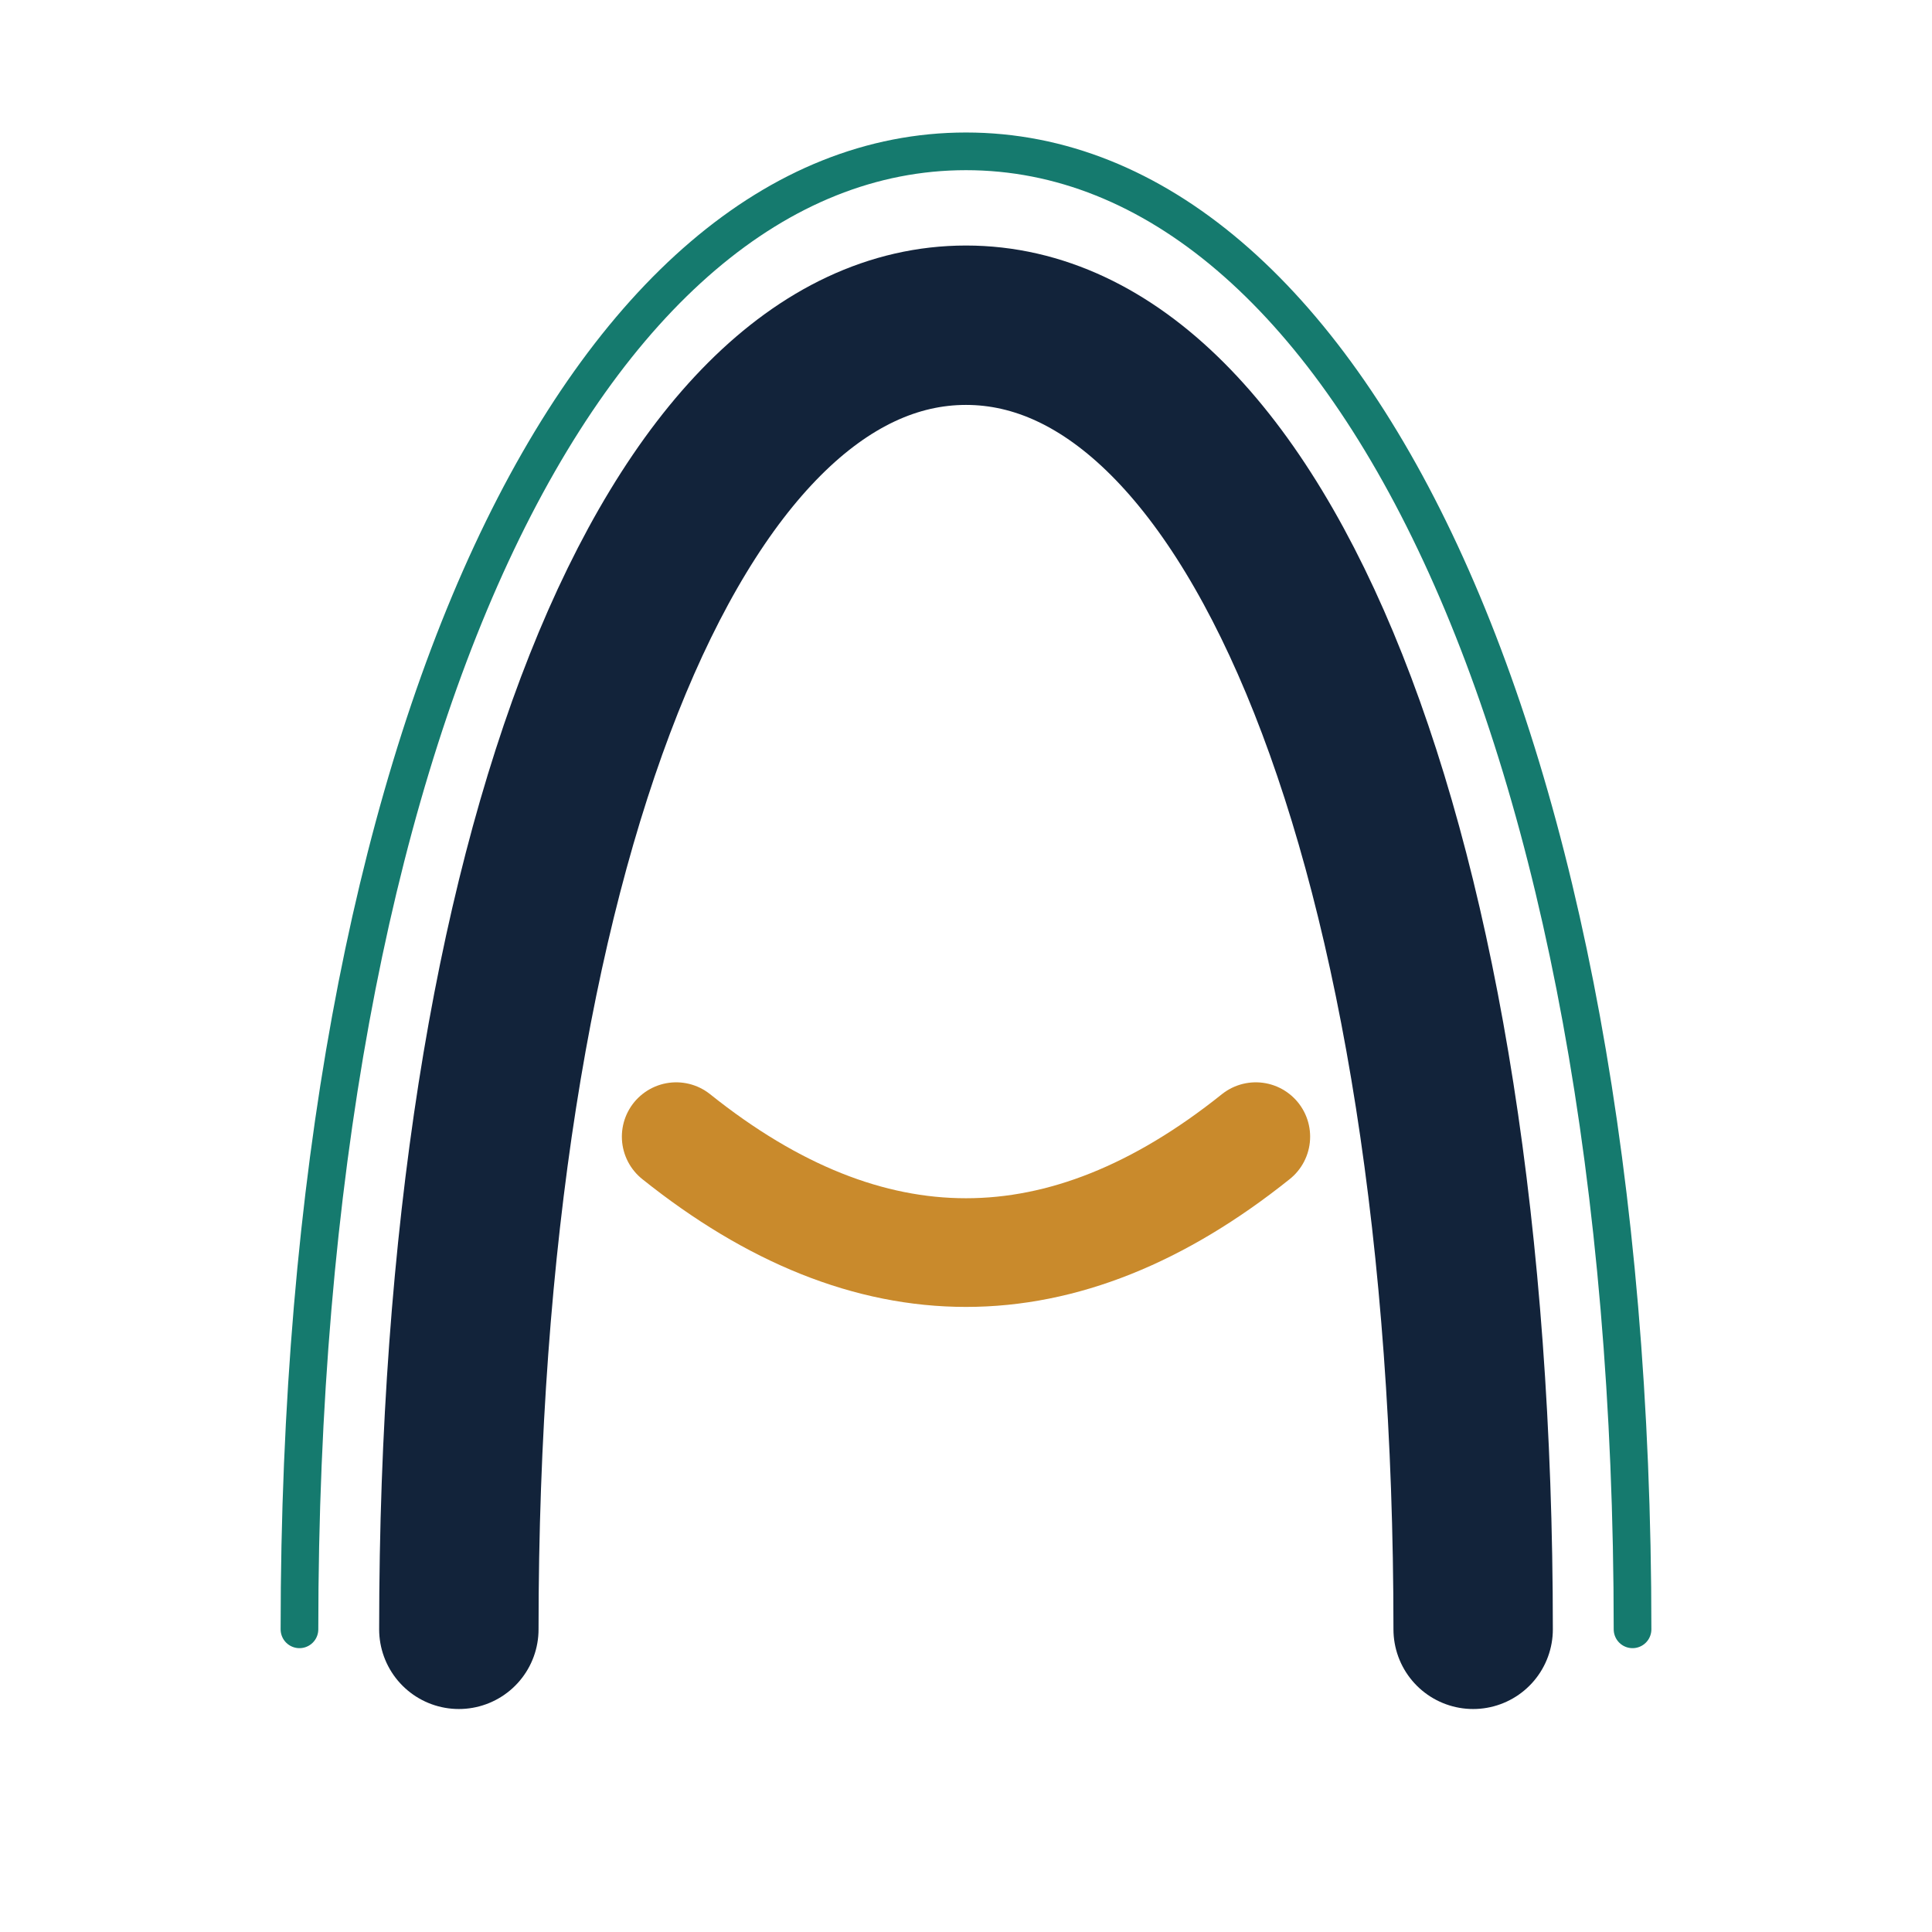
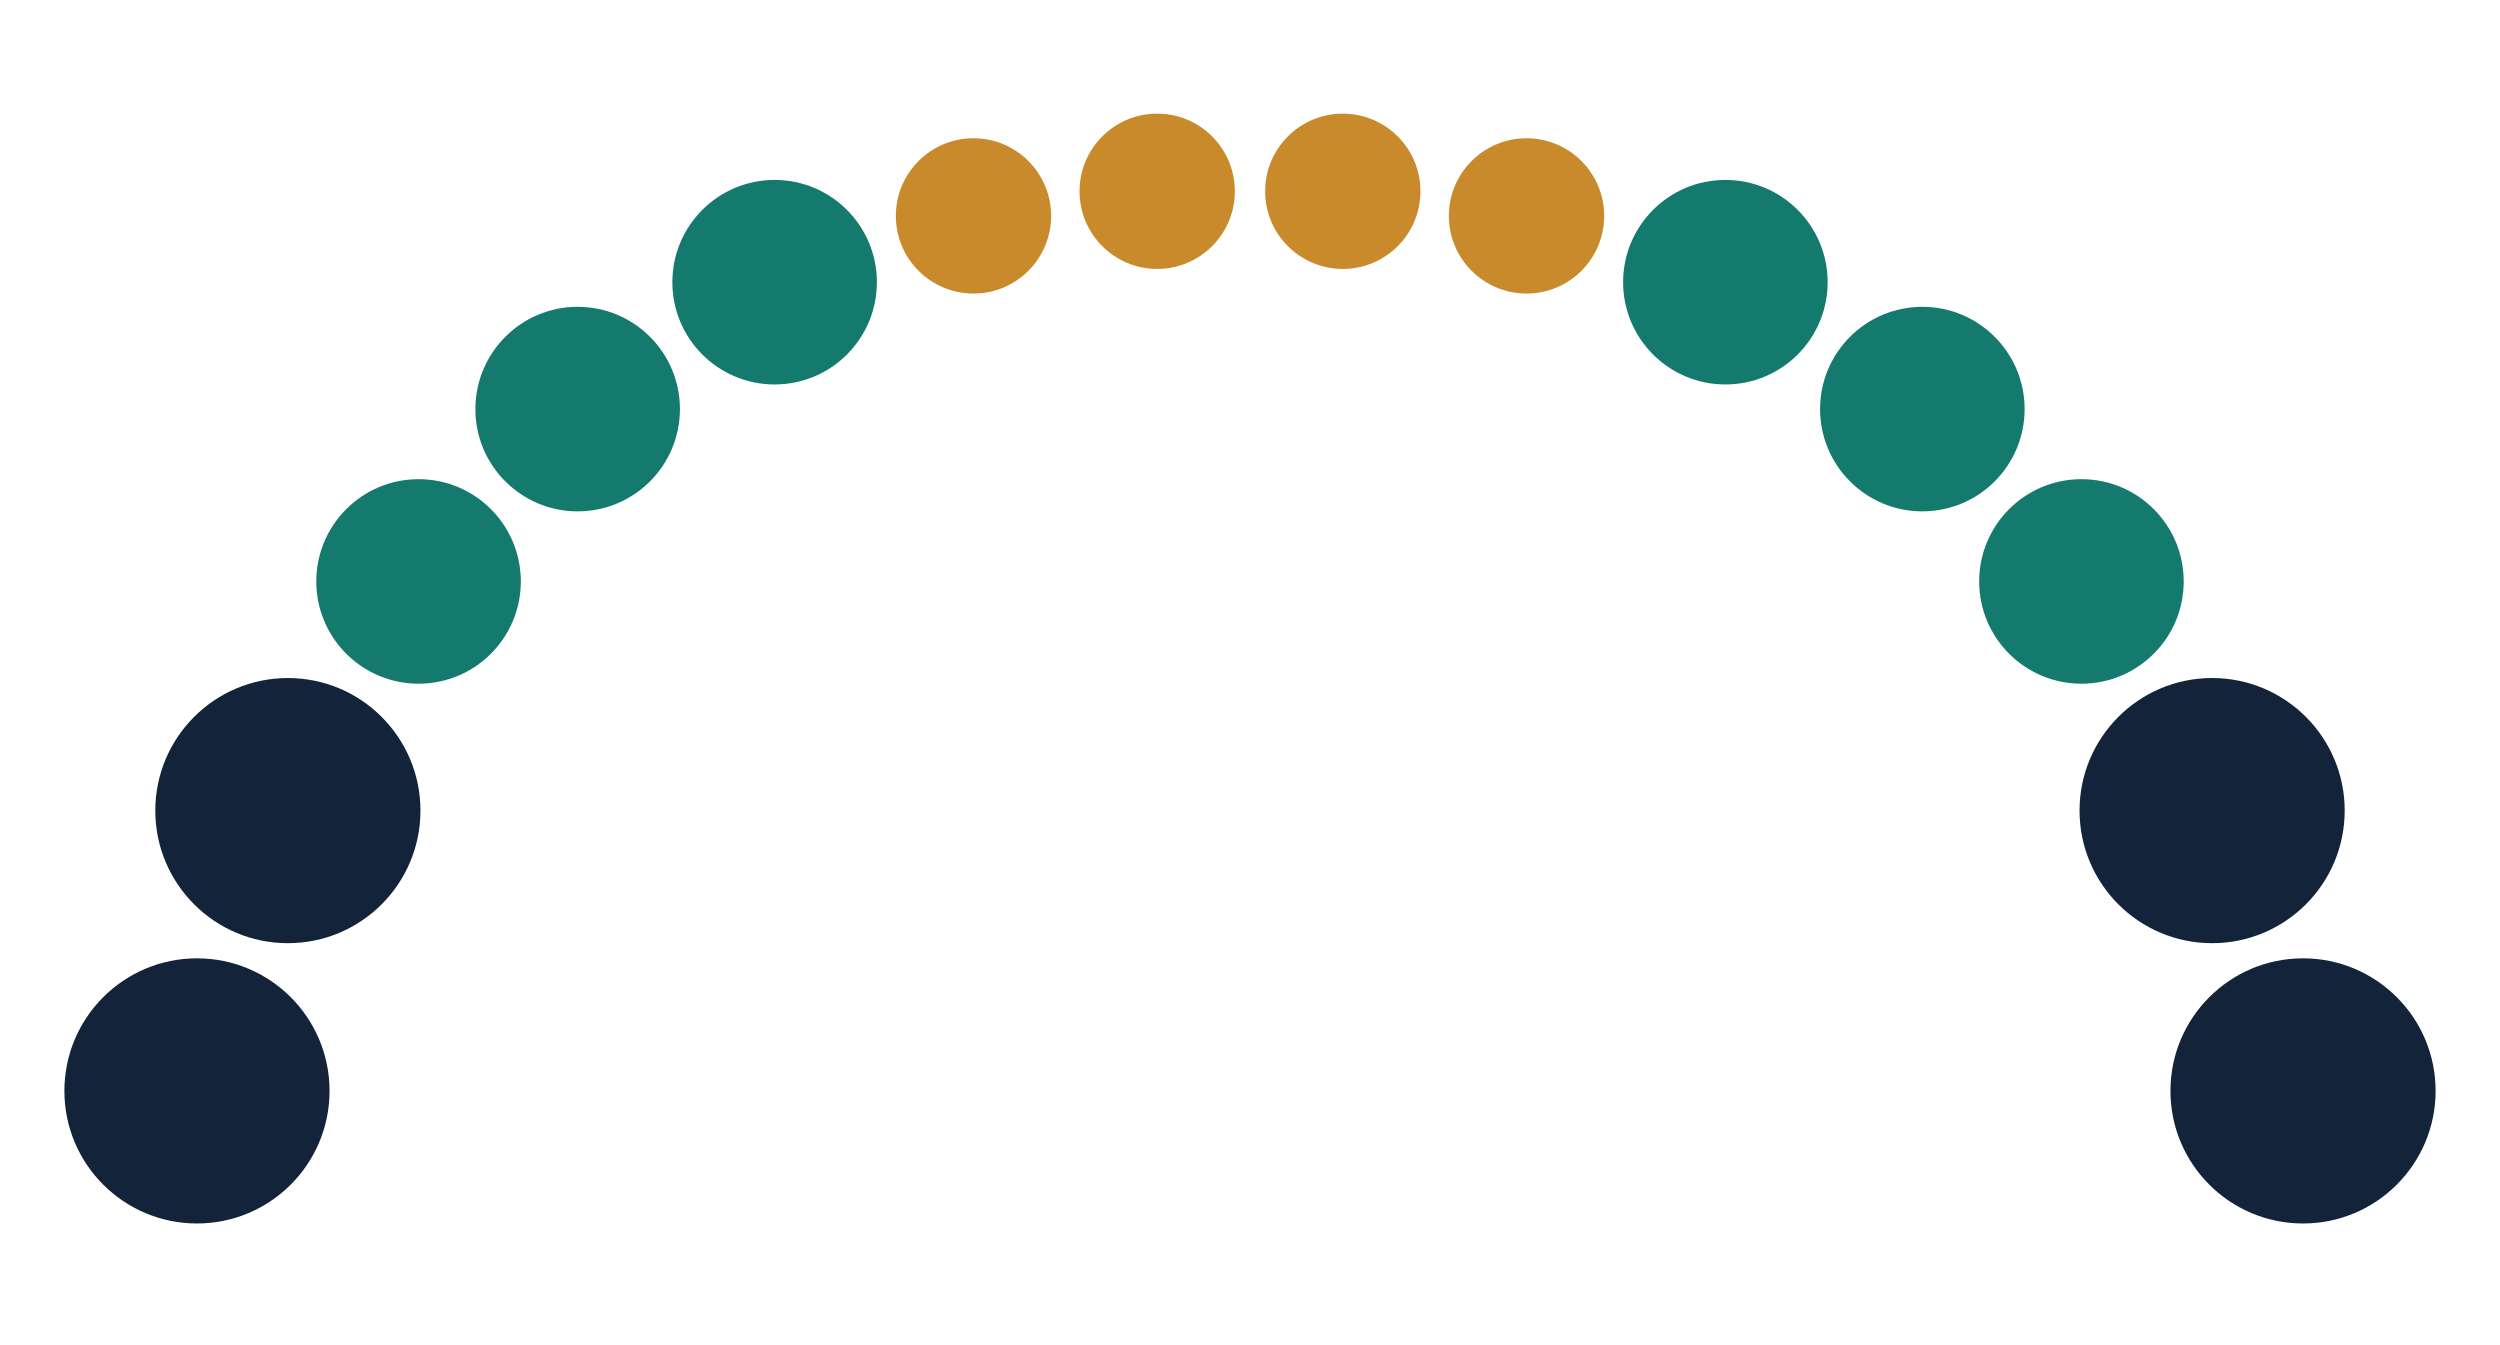
- <svg xmlns="http://www.w3.org/2000/svg" viewBox="0 0 120 120" width="480" height="480" role="img" aria-label="AlignSystem">
-   <g transform="translate(6 4) scale(0.9)">
-     <path d="M14 108 C14 46 34 6 60 6 C86 6 106 46 106 108" fill="none" stroke="#157A6E" stroke-width="2.6" stroke-linecap="round" />
-     <path d="M25 108 C25 54 40 18 60 18 C80 18 95 54 95 108" fill="none" stroke="#12233A" stroke-width="11" stroke-linecap="round" />
-     <path d="M40 74 Q60 90 80 74" fill="none" stroke="#C98A2C" stroke-width="7.5" stroke-linecap="round" />
+ <svg xmlns="http://www.w3.org/2000/svg" viewBox="0 0 132 71" width="528" height="284" role="img" aria-label="AlignSystem">
+   <g transform="translate(6 -20.0)">
+     <circle cx="64.9" cy="30.1" r="4.1" fill="#C98A2C" />
+     <circle cx="74.6" cy="31.4" r="4.1" fill="#C98A2C" />
+     <circle cx="85.1" cy="34.9" r="5.4" fill="#157A6E" />
+     <circle cx="95.5" cy="41.6" r="5.4" fill="#157A6E" />
+     <circle cx="103.9" cy="50.7" r="5.4" fill="#157A6E" />
+     <circle cx="110.8" cy="62.8" r="7" fill="#12233A" />
+     <circle cx="115.6" cy="77.6" r="7" fill="#12233A" />
+     <circle cx="55.1" cy="30.1" r="4.1" fill="#C98A2C" />
+     <circle cx="45.4" cy="31.4" r="4.1" fill="#C98A2C" />
+     <circle cx="34.9" cy="34.9" r="5.4" fill="#157A6E" />
+     <circle cx="24.5" cy="41.6" r="5.4" fill="#157A6E" />
+     <circle cx="16.1" cy="50.7" r="5.4" fill="#157A6E" />
+     <circle cx="9.2" cy="62.8" r="7" fill="#12233A" />
+     <circle cx="4.4" cy="77.6" r="7" fill="#12233A" />
  </g>
</svg>
